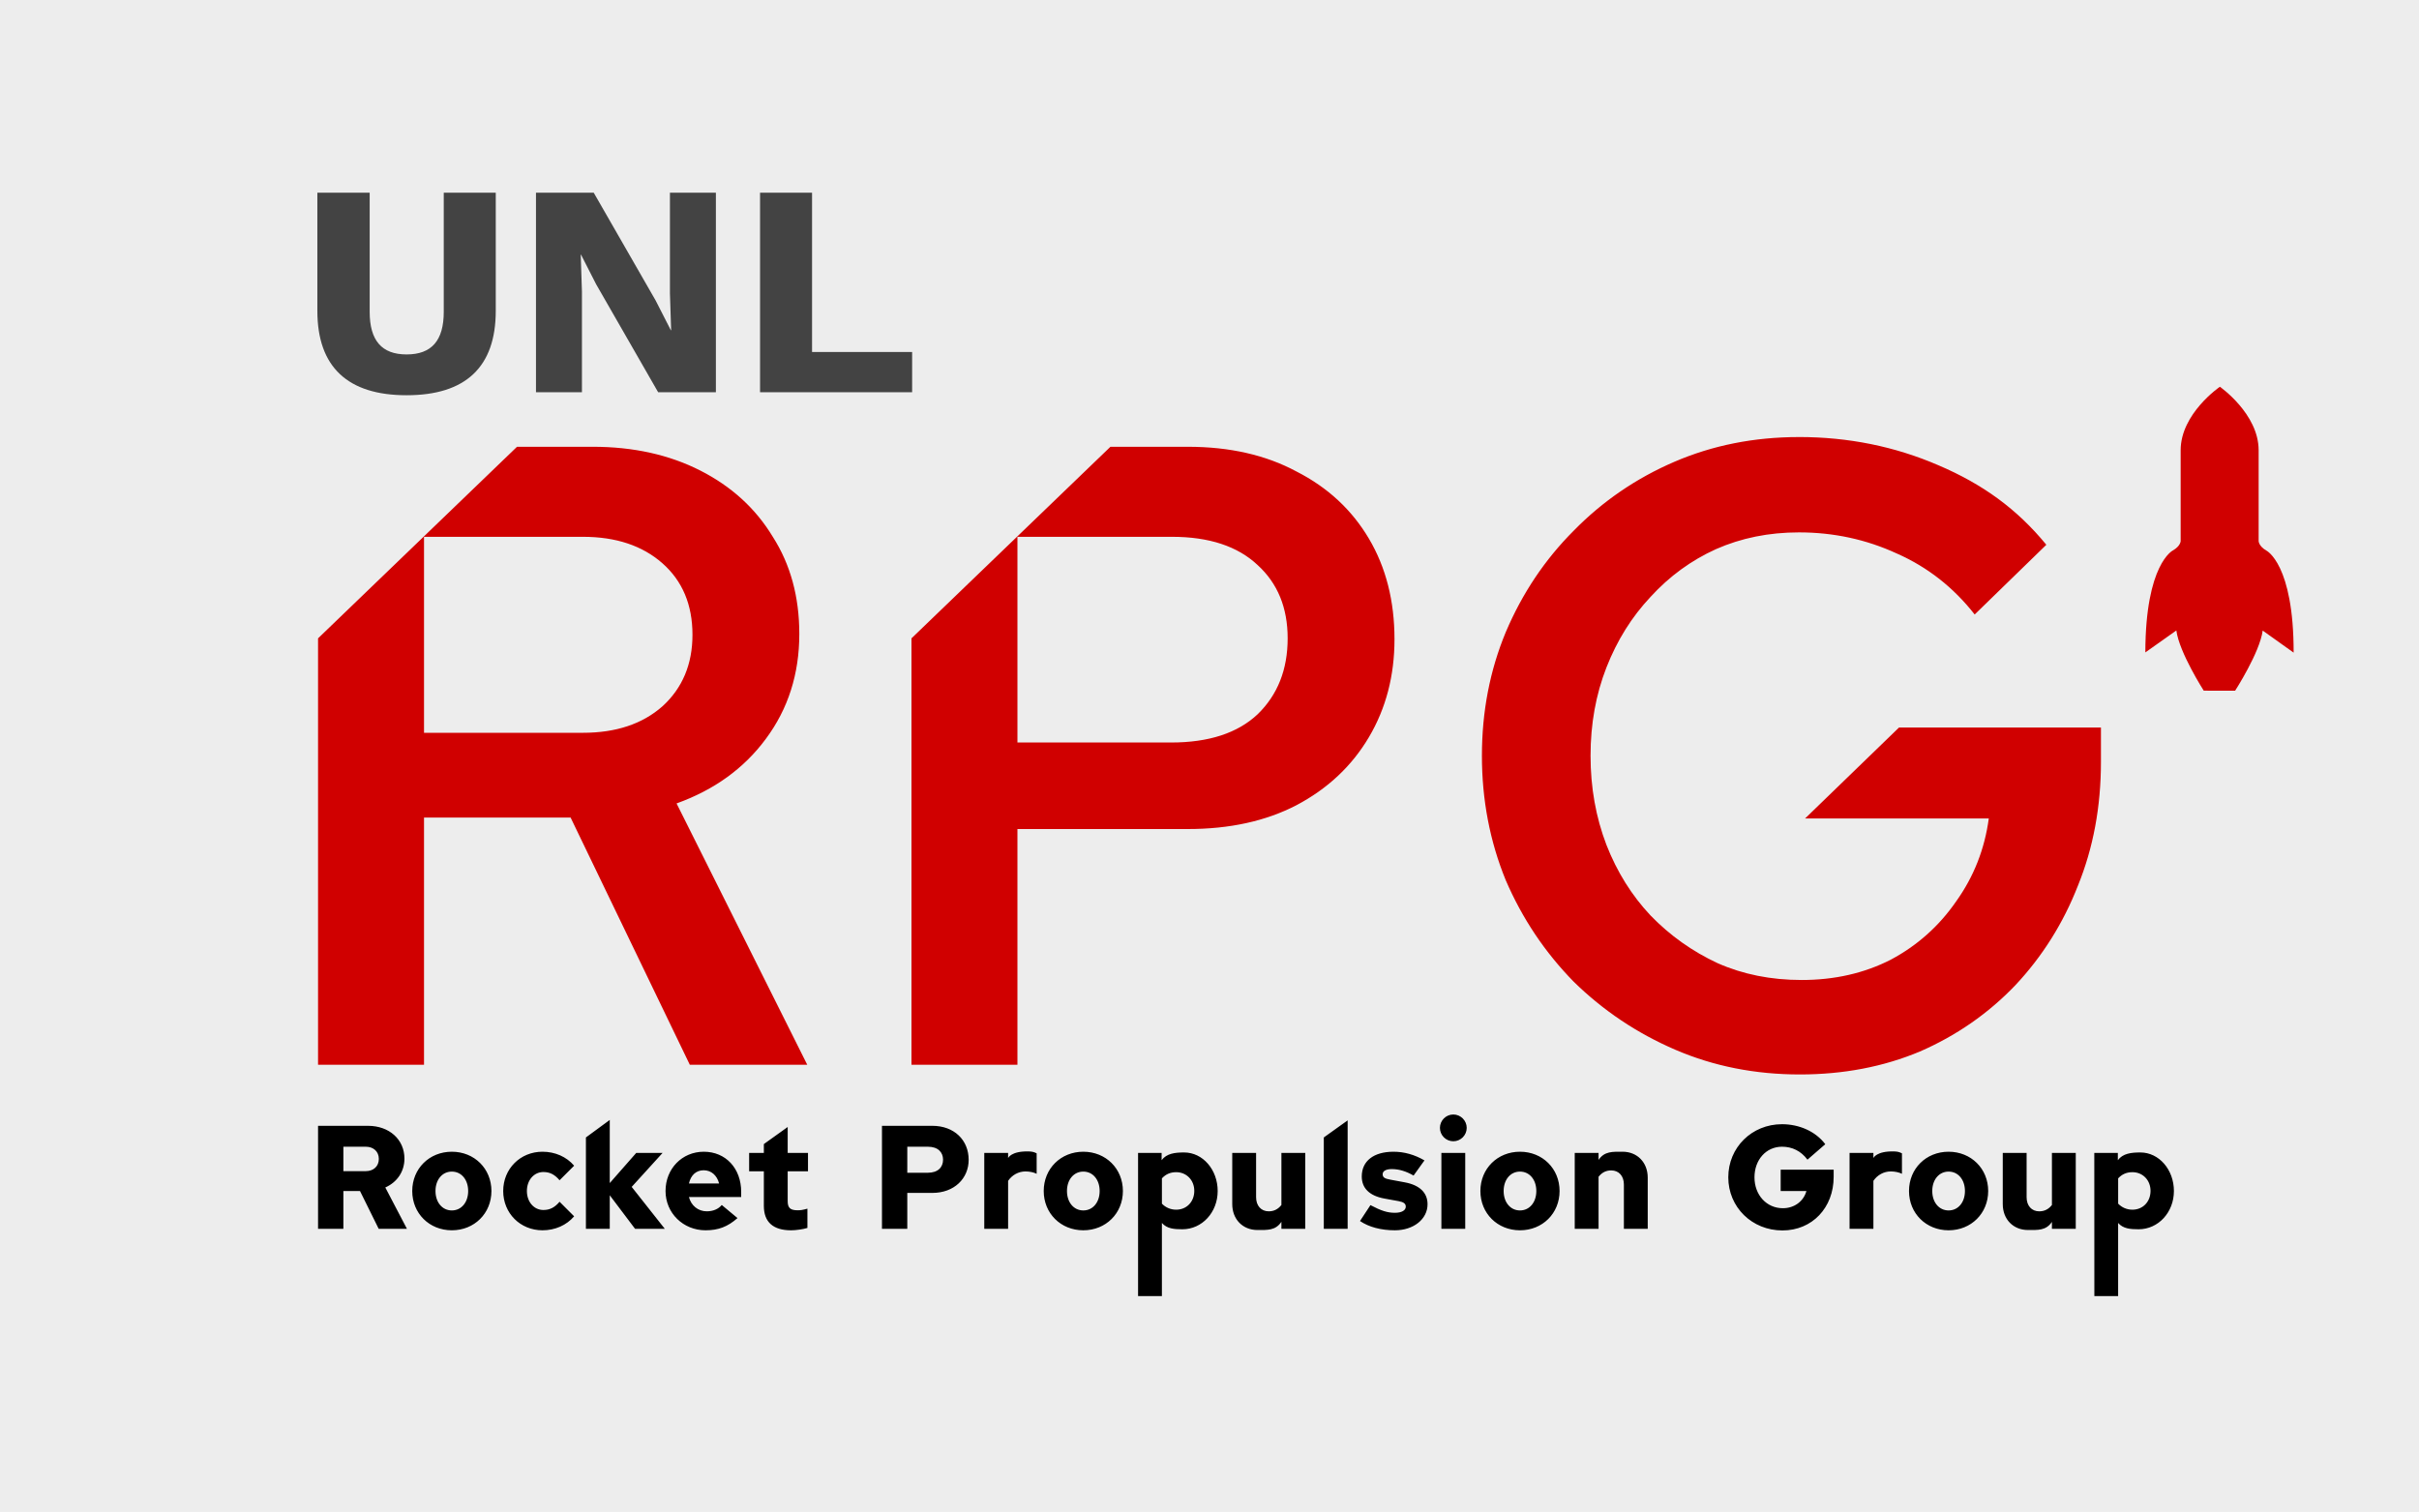
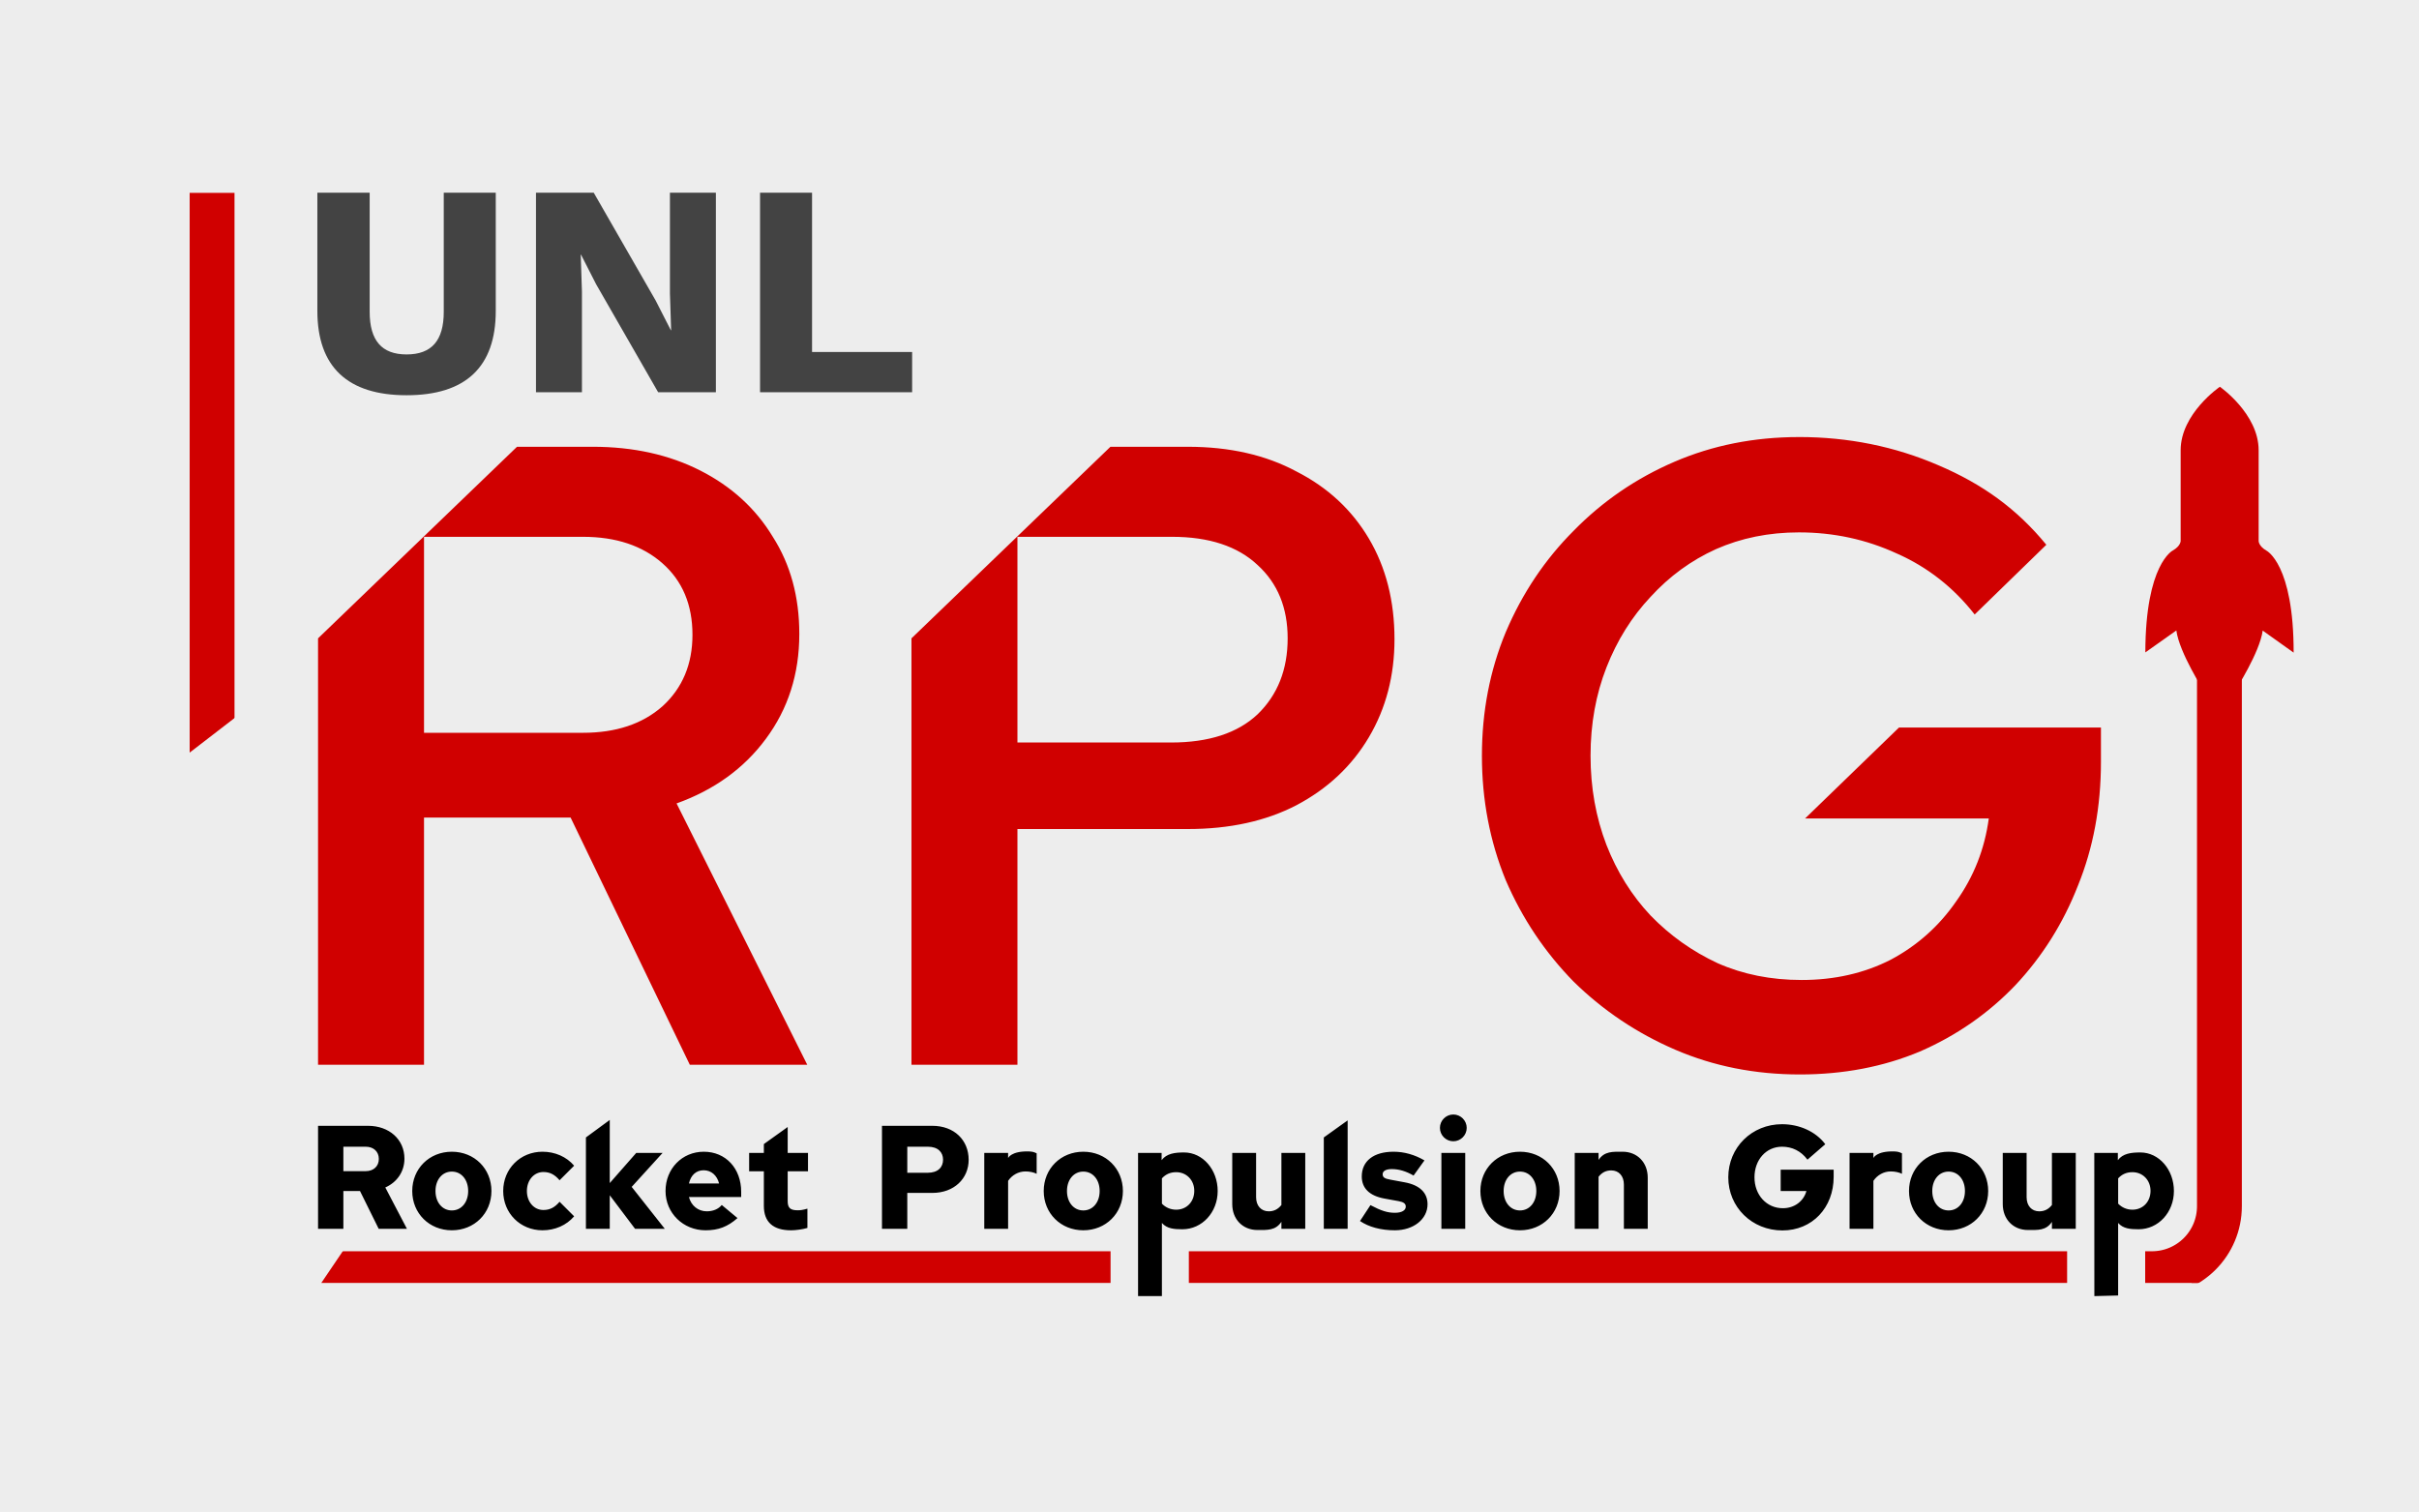
<svg xmlns="http://www.w3.org/2000/svg" width="1440" height="900" viewBox="0 0 381 238.125" version="1.1" id="svg1" xml:space="preserve">
  <defs id="defs1">
    <filter style="color-interpolation-filters:sRGB" id="filter9" x="0" y="0" width="1" height="1">
      <feColorMatrix values="1 0 0 0 0 0 1 0 0 0 0 0 1 0 0 0 0 0 5 -1 " result="colormatrix" id="feColorMatrix9" />
      <feComposite in2="colormatrix" operator="arithmetic" k2="0.617" result="composite" id="feComposite9" k1="0" k3="0" k4="0" />
    </filter>
    <filter id="mask-powermask-path-effect10_inverse" style="color-interpolation-filters:sRGB" height="100" width="100" x="-50" y="-50">
      <feColorMatrix id="mask-powermask-path-effect10_primitive1" values="1" type="saturate" result="fbSourceGraphic" />
      <feColorMatrix id="mask-powermask-path-effect10_primitive2" values="-1 0 0 0 1 0 -1 0 0 1 0 0 -1 0 1 0 0 0 1 0 " in="fbSourceGraphic" />
    </filter>
    <filter id="mask-powermask-path-effect19_inverse" style="color-interpolation-filters:sRGB" height="100" width="100" x="-50" y="-50">
      <feColorMatrix id="mask-powermask-path-effect19_primitive1" values="1" type="saturate" result="fbSourceGraphic" />
      <feColorMatrix id="mask-powermask-path-effect19_primitive2" values="-1 0 0 0 1 0 -1 0 0 1 0 0 -1 0 1 0 0 0 1 0 " in="fbSourceGraphic" />
    </filter>
    <filter id="mask-powermask-path-effect22_inverse" style="color-interpolation-filters:sRGB" height="100" width="100" x="-50" y="-50">
      <feColorMatrix id="mask-powermask-path-effect22_primitive1" values="1" type="saturate" result="fbSourceGraphic" />
      <feColorMatrix id="mask-powermask-path-effect22_primitive2" values="-1 0 0 0 1 0 -1 0 0 1 0 0 -1 0 1 0 0 0 1 0 " in="fbSourceGraphic" />
    </filter>
-     <clipPath clipPathUnits="userSpaceOnUse" id="clipPath3">
-       <g id="g9" style="fill:#ffffff;fill-opacity:1">
-         <rect style="fill:#ffffff;fill-opacity:1;stroke-width:0.695;stroke-linecap:round;stroke-linejoin:bevel" id="rect3" width="9.549" height="96.699" x="409.882" y="166.517" />
-         <rect style="fill:#ffffff;fill-opacity:1;stroke-width:1.337;stroke-linecap:round;stroke-linejoin:bevel" id="rect4" width="9.057" height="10.112" x="402.573" y="254.114" />
-         <rect style="fill:#ffffff;fill-opacity:1;stroke-width:1.268;stroke-linecap:round;stroke-linejoin:bevel" id="rect7" width="9.057" height="9.102" x="407.101" y="249.563" />
-         <rect style="fill:#ffffff;fill-opacity:1;stroke-width:0.637;stroke-linecap:round;stroke-linejoin:bevel" id="rect8" width="138.329" height="7.331" x="251.948" y="256.819" />
-         <path id="path8" style="fill:#ffffff;fill-opacity:1;stroke-width:0.421;stroke-linecap:round;stroke-linejoin:bevel" d="m 118.775,256.818 v 7.464 h -5.054 z m 0,0.008 v 7.448 h 120.842 v -7.448 z" />
-         <path id="path9" style="fill:#ffffff;fill-opacity:1;stroke-width:0.636;stroke-linecap:round;stroke-linejoin:bevel" d="m 94.282,90.186 h 7.646 v 82.539 h -7.646 z m 10e-7,88.432 v -5.892 h 7.646 z" />
+     <mask maskUnits="userSpaceOnUse" id="mask13">
+       <g id="g17" style="fill:#ffffff;fill-opacity:1">
+         <rect style="fill:#ffffff;fill-opacity:1;stroke-width:0.695;stroke-linecap:round;stroke-linejoin:bevel" id="rect13" width="9.549" height="96.699" x="409.882" y="166.517" />
+         <rect style="fill:#ffffff;fill-opacity:1;stroke-width:1.337;stroke-linecap:round;stroke-linejoin:bevel" id="rect14" width="9.057" height="10.112" x="402.573" y="254.114" />
+         <rect style="fill:#ffffff;fill-opacity:1;stroke-width:1.268;stroke-linecap:round;stroke-linejoin:bevel" id="rect15" width="9.057" height="9.102" x="407.101" y="249.563" />
+         <rect style="fill:#ffffff;fill-opacity:1;stroke-width:0.637;stroke-linecap:round;stroke-linejoin:bevel" id="rect16" width="138.329" height="7.331" x="251.948" y="256.819" />
+         <path id="path16" style="fill:#ffffff;fill-opacity:1;stroke-width:0.421;stroke-linecap:round;stroke-linejoin:bevel" d="m 118.775,256.818 v 7.464 h -5.054 z m 0,0.008 v 7.448 h 120.842 v -7.448 z" />
+         <path id="path17" style="fill:#ffffff;fill-opacity:1;stroke-width:0.636;stroke-linecap:round;stroke-linejoin:bevel" d="m 94.282,90.186 h 7.646 v 82.539 h -7.646 z m 10e-7,88.432 v -5.892 h 7.646 z" />
      </g>
-     </clipPath>
+     </mask>
  </defs>
  <g id="layer1" transform="translate(-64.70018,-59.82737)">
    <rect style="fill:#ededed;fill-opacity:1;stroke-width:0.627" id="rect6" width="381" height="238.125" x="64.7" y="59.827" />
-     <path id="rect5" style="fill:none;fill-opacity:1;stroke:#d00000;stroke-width:7.064;stroke-linecap:butt;stroke-linejoin:round;stroke-dasharray:none;stroke-opacity:1" d="m 98.105,90.186 v 159.646 c 0,5.901 4.751,10.652 10.652,10.652 h 294.858 c 5.901,0 10.652,-4.751 10.652,-10.652 V 90.186" clip-path="url(#clipPath3)" mask="none" />
-     <path id="path1-3" style="font-weight:bold;font-size:23.181px;font-family:'Red Hat Text';-inkscape-font-specification:'Red Hat Text Bold';stroke-width:0.724" d="m 251.205,241.386 c -1.437,0 -2.758,0.151 -3.547,1.218 v -1.148 h -3.709 v 22.56 h 3.755 v -11.523 c 0.788,0.904 1.924,0.994 3.222,0.994 3.106,0 5.563,-2.666 5.563,-6.027 0,-3.361 -2.342,-6.074 -5.285,-6.074 z m -1.252,3.106 c 1.623,0 2.851,1.252 2.851,2.944 0,1.715 -1.205,2.967 -2.851,2.967 -0.881,0 -1.669,-0.348 -2.248,-0.95 v -3.987 c 0.603,-0.649 1.321,-0.974 2.248,-0.974 z m 113.059,-3.269 c -2.782,-0.07 -3.245,1.041 -3.245,1.041 v -0.809 h -3.755 v 11.961 h 3.755 v -7.557 c 0.603,-0.904 1.623,-1.484 2.735,-1.484 0.649,0 1.298,0.139 1.762,0.371 v -3.223 c -0.464,-0.232 -0.718,-0.278 -1.252,-0.301 z m -69.41,-5.818 c -1.159,0 -2.109,0.95 -2.109,2.109 0,1.159 0.95,2.109 2.109,2.109 1.159,0 2.11,-0.95 2.11,-2.109 0,-1.159 -0.951,-2.109 -2.11,-2.109 z m -132.863,0.858 -3.755,2.758 v 14.396 h 3.755 v -5.285 l 3.987,5.285 h 4.683 l -5.216,-6.606 4.868,-5.355 h -4.15 l -4.172,4.752 z m 116.219,0.069 -3.755,2.689 v 14.396 h 3.755 z m 68.413,0.603 c -4.752,0 -8.461,3.662 -8.461,8.368 0,4.706 3.732,8.368 8.53,8.368 4.682,0 8.067,-3.57 8.067,-8.438 v -1.136 h -8.345 v 3.361 h 4.057 c -0.44,1.599 -1.878,2.712 -3.709,2.712 -2.573,0 -4.474,-2.086 -4.474,-4.868 0,-2.758 1.832,-4.821 4.335,-4.821 1.599,0 2.99,0.672 4.01,2.04 l 2.805,-2.434 c -1.507,-2.017 -4.103,-3.152 -6.815,-3.152 z m -230.576,0.255 v 16.226 h 3.987 v -5.957 h 2.619 l 2.944,5.957 h 4.45 l -3.408,-6.514 c 1.831,-0.811 3.014,-2.48 3.014,-4.543 0,-3.013 -2.388,-5.169 -5.726,-5.169 z m 88.819,0 v 16.226 h 3.987 v -5.656 h 3.94 c 3.454,0 5.726,-2.272 5.726,-5.216 0,-3.106 -2.272,-5.355 -5.726,-5.355 z m -14.85,0.186 -3.755,2.689 5.2e-4,1.391 h -2.318 v 2.897 h 2.318 v 5.448 c 0,2.55 1.46,3.848 4.288,3.848 0.765,0 1.878,-0.162 2.573,-0.371 v -3.037 c -0.742,0.209 -1.089,0.255 -1.53,0.255 -1.159,0 -1.577,-0.371 -1.577,-1.437 v -4.706 h 3.199 v -2.897 h -3.199 z m -69.982,3.106 h 3.523 c 1.229,0 2.063,0.765 2.063,1.924 0,1.159 -0.835,1.924 -2.063,1.924 h -3.523 z m 88.82,0 h 3.245 c 1.599,0 2.387,0.881 2.387,2.04 0,1.182 -0.788,2.063 -2.411,2.063 h -3.222 z m 19.124,0.742 c -2.782,-0.07 -3.245,1.041 -3.245,1.041 v -0.809 h -3.755 v 11.961 h 3.755 v -7.557 c 0.603,-0.904 1.623,-1.484 2.735,-1.484 0.649,0 1.298,0.139 1.762,0.371 v -3.223 c -0.464,-0.232 -0.718,-0.278 -1.252,-0.301 z m -90.86,0.046 c -3.547,0 -6.236,2.666 -6.236,6.189 0,3.523 2.689,6.189 6.236,6.189 3.547,0 6.236,-2.666 6.236,-6.189 0,-3.523 -2.689,-6.189 -6.236,-6.189 z m 14.279,0 c -3.5,0 -6.189,2.689 -6.189,6.189 0,3.5 2.689,6.189 6.189,6.189 1.97,0 3.778,-0.788 4.984,-2.202 l -2.295,-2.294 c -0.765,0.904 -1.53,1.298 -2.55,1.298 -1.484,0 -2.596,-1.275 -2.596,-2.991 0,-1.715 1.113,-2.991 2.596,-2.991 1.02,0 1.785,0.394 2.55,1.298 l 2.295,-2.294 c -1.205,-1.414 -3.013,-2.202 -4.984,-2.202 z m 25.406,0 c -3.431,0 -6.027,2.689 -6.027,6.189 0,3.477 2.782,6.189 6.305,6.189 2.017,0 3.477,-0.556 5.03,-1.924 l -2.48,-2.063 c -0.533,0.649 -1.367,0.997 -2.364,0.997 -1.368,0 -2.457,-0.904 -2.805,-2.248 h 8.229 v -0.811 c 0,-3.709 -2.434,-6.328 -5.888,-6.328 z m 59.774,0 c -3.547,0 -6.236,2.666 -6.236,6.189 0,3.523 2.689,6.189 6.236,6.189 3.547,0 6.236,-2.666 6.236,-6.189 0,-3.523 -2.689,-6.189 -6.236,-6.189 z m 48.865,0 c -3.129,0 -5.007,1.46 -5.007,3.894 0,1.854 1.206,3.037 3.524,3.477 l 2.294,0.417 c 0.765,0.139 1.113,0.394 1.113,0.858 0,0.603 -0.649,0.974 -1.716,0.974 -1.159,0 -2.132,-0.302 -3.848,-1.206 l -1.646,2.504 c 1.391,0.95 3.315,1.46 5.494,1.46 2.944,0 5.146,-1.762 5.146,-4.103 0,-1.808 -1.228,-3.014 -3.593,-3.454 l -2.249,-0.417 c -0.927,-0.162 -1.228,-0.371 -1.228,-0.858 0,-0.51 0.533,-0.811 1.437,-0.811 1.113,0 2.225,0.325 3.431,1.02 l 1.715,-2.387 c -1.553,-0.904 -3.199,-1.368 -4.868,-1.368 z m 19.912,0 c -3.547,0 -6.236,2.666 -6.236,6.189 0,3.523 2.689,6.189 6.236,6.189 3.547,0 6.236,-2.666 6.236,-6.189 0,-3.523 -2.689,-6.189 -6.236,-6.189 z m 16.157,0 c -1.553,0 -2.851,-0.1 -3.779,1.291 v -1.105 h -3.755 v 11.961 h 3.755 v -8.206 c 0.533,-0.672 1.182,-0.997 1.993,-0.997 1.205,0 1.994,0.881 1.994,2.225 v 6.977 h 3.755 v -8.067 c 0,-2.388 -1.646,-4.08 -3.964,-4.08 z m 51.351,0 c -3.547,0 -6.236,2.666 -6.236,6.189 0,3.523 2.689,6.189 6.236,6.189 3.547,0 6.236,-2.666 6.236,-6.189 0,-3.523 -2.689,-6.189 -6.236,-6.189 z m 30.204,0.116 c -1.437,0 -2.758,0.151 -3.547,1.218 v -1.148 h -3.709 l 0.01,22.56 3.745,0 v -11.523 c 0.788,0.904 1.924,0.994 3.222,0.994 3.106,0 5.563,-2.666 5.563,-6.027 0,-3.361 -2.342,-6.074 -5.285,-6.074 z m -143.031,0.07 v 8.067 c 0,2.388 1.646,4.08 3.964,4.08 1.553,0 2.851,0.1 3.779,-1.291 v 1.105 h 3.755 v -11.961 h -3.755 v 8.206 c -0.533,0.672 -1.182,0.997 -1.994,0.997 -1.205,0 -1.993,-0.881 -1.993,-2.225 v -6.977 z m 32.94,0 v 11.961 h 3.755 v -11.961 z m 88.418,0 v 8.067 c 0,2.388 1.646,4.08 3.964,4.08 1.553,0 2.851,0.112 3.779,-1.278 v 1.093 h 3.755 v -11.961 h -3.755 v 8.206 c -0.533,0.672 -1.182,0.997 -1.994,0.997 -1.205,0 -1.993,-0.881 -1.993,-2.225 v -6.977 z m -204.614,2.735 c 1.205,0 2.109,0.811 2.434,2.086 h -4.752 c 0.301,-1.321 1.136,-2.086 2.318,-2.086 z m -39.662,0.209 c 1.507,0 2.573,1.275 2.573,3.06 0,1.785 -1.066,3.06 -2.573,3.06 -1.507,0 -2.573,-1.275 -2.573,-3.06 0,-1.785 1.066,-3.06 2.573,-3.06 z m 99.46,0 c 1.507,0 2.573,1.275 2.573,3.06 0,1.785 -1.066,3.06 -2.573,3.06 -1.507,0 -2.573,-1.275 -2.573,-3.06 0,-1.785 1.066,-3.06 2.573,-3.06 z m 68.777,0 c 1.507,0 2.573,1.275 2.573,3.06 0,1.785 -1.066,3.06 -2.573,3.06 -1.507,0 -2.573,-1.275 -2.573,-3.06 0,-1.785 1.066,-3.06 2.573,-3.06 z m 67.509,0 c 1.507,0 2.573,1.275 2.573,3.06 0,1.785 -1.066,3.06 -2.573,3.06 -1.507,0 -2.573,-1.275 -2.573,-3.06 0,-1.785 1.066,-3.06 2.573,-3.06 z m 28.953,0.092 c 1.623,0 2.851,1.252 2.851,2.944 0,1.715 -1.205,2.967 -2.851,2.967 -0.881,0 -1.669,-0.348 -2.248,-0.95 v -3.987 c 0.603,-0.649 1.321,-0.974 2.248,-0.974 z" />
+     <path id="rect5" style="fill:none;fill-opacity:1;stroke:#d00000;stroke-width:7.064;stroke-linecap:butt;stroke-linejoin:round;stroke-dasharray:none;stroke-opacity:1" d="m 98.105,90.186 v 159.646 c 0,5.901 4.751,10.652 10.652,10.652 h 294.858 c 5.901,0 10.652,-4.751 10.652,-10.652 V 90.186" clip-path="none" mask="url(#mask13)" />
+     <path id="path1-3" style="font-weight:bold;font-size:23.181px;font-family:'Red Hat Text';-inkscape-font-specification:'Red Hat Text Bold';stroke-width:0.724" d="m 251.205,241.386 c -1.437,0 -2.758,0.151 -3.547,1.218 v -1.148 h -3.709 v 22.56 h 3.755 v -11.523 c 0.788,0.904 1.924,0.994 3.222,0.994 3.106,0 5.563,-2.666 5.563,-6.027 0,-3.361 -2.342,-6.074 -5.285,-6.074 z m -1.252,3.106 c 1.623,0 2.851,1.252 2.851,2.944 0,1.715 -1.205,2.967 -2.851,2.967 -0.881,0 -1.669,-0.348 -2.248,-0.95 v -3.987 c 0.603,-0.649 1.321,-0.974 2.248,-0.974 z m 113.059,-3.269 c -2.782,-0.07 -3.245,1.041 -3.245,1.041 v -0.809 h -3.755 v 11.961 h 3.755 v -7.557 c 0.603,-0.904 1.623,-1.484 2.735,-1.484 0.649,0 1.298,0.139 1.762,0.371 v -3.223 c -0.464,-0.232 -0.718,-0.278 -1.252,-0.301 z m -69.41,-5.818 c -1.159,0 -2.109,0.95 -2.109,2.109 0,1.159 0.95,2.109 2.109,2.109 1.159,0 2.11,-0.95 2.11,-2.109 0,-1.159 -0.951,-2.109 -2.11,-2.109 z m -132.863,0.858 -3.755,2.758 v 14.396 h 3.755 v -5.285 l 3.987,5.285 h 4.683 l -5.216,-6.606 4.868,-5.355 h -4.15 l -4.172,4.752 z m 116.219,0.069 -3.755,2.689 v 14.396 h 3.755 z m 68.413,0.603 c -4.752,0 -8.461,3.662 -8.461,8.368 0,4.706 3.732,8.368 8.53,8.368 4.682,0 8.067,-3.57 8.067,-8.438 v -1.136 h -8.345 v 3.361 h 4.057 c -0.44,1.599 -1.878,2.712 -3.709,2.712 -2.573,0 -4.474,-2.086 -4.474,-4.868 0,-2.758 1.832,-4.821 4.335,-4.821 1.599,0 2.99,0.672 4.01,2.04 l 2.805,-2.434 c -1.507,-2.017 -4.103,-3.152 -6.815,-3.152 z m -230.576,0.255 v 16.226 h 3.987 v -5.957 h 2.619 l 2.944,5.957 h 4.45 l -3.408,-6.514 c 1.831,-0.811 3.014,-2.48 3.014,-4.543 0,-3.013 -2.388,-5.169 -5.726,-5.169 z m 88.819,0 v 16.226 h 3.987 v -5.656 h 3.94 c 3.454,0 5.726,-2.272 5.726,-5.216 0,-3.106 -2.272,-5.355 -5.726,-5.355 z m -14.85,0.186 -3.755,2.689 5.2e-4,1.391 h -2.318 v 2.897 h 2.318 v 5.448 c 0,2.55 1.46,3.848 4.288,3.848 0.765,0 1.878,-0.162 2.573,-0.371 v -3.037 c -0.742,0.209 -1.089,0.255 -1.53,0.255 -1.159,0 -1.577,-0.371 -1.577,-1.437 v -4.706 h 3.199 v -2.897 h -3.199 z m -69.982,3.106 h 3.523 c 1.229,0 2.063,0.765 2.063,1.924 0,1.159 -0.835,1.924 -2.063,1.924 h -3.523 z m 88.82,0 h 3.245 c 1.599,0 2.387,0.881 2.387,2.04 0,1.182 -0.788,2.063 -2.411,2.063 h -3.222 z m 19.124,0.742 c -2.782,-0.07 -3.245,1.041 -3.245,1.041 v -0.809 h -3.755 v 11.961 h 3.755 v -7.557 c 0.603,-0.904 1.623,-1.484 2.735,-1.484 0.649,0 1.298,0.139 1.762,0.371 v -3.223 c -0.464,-0.232 -0.718,-0.278 -1.252,-0.301 z m -90.86,0.046 c -3.547,0 -6.236,2.666 -6.236,6.189 0,3.523 2.689,6.189 6.236,6.189 3.547,0 6.236,-2.666 6.236,-6.189 0,-3.523 -2.689,-6.189 -6.236,-6.189 z m 14.279,0 c -3.5,0 -6.189,2.689 -6.189,6.189 0,3.5 2.689,6.189 6.189,6.189 1.97,0 3.778,-0.788 4.984,-2.202 l -2.295,-2.294 c -0.765,0.904 -1.53,1.298 -2.55,1.298 -1.484,0 -2.596,-1.275 -2.596,-2.991 0,-1.715 1.113,-2.991 2.596,-2.991 1.02,0 1.785,0.394 2.55,1.298 l 2.295,-2.294 c -1.205,-1.414 -3.013,-2.202 -4.984,-2.202 z m 25.406,0 c -3.431,0 -6.027,2.689 -6.027,6.189 0,3.477 2.782,6.189 6.305,6.189 2.017,0 3.477,-0.556 5.03,-1.924 l -2.48,-2.063 c -0.533,0.649 -1.367,0.997 -2.364,0.997 -1.368,0 -2.457,-0.904 -2.805,-2.248 h 8.229 v -0.811 c 0,-3.709 -2.434,-6.328 -5.888,-6.328 z m 59.774,0 c -3.547,0 -6.236,2.666 -6.236,6.189 0,3.523 2.689,6.189 6.236,6.189 3.547,0 6.236,-2.666 6.236,-6.189 0,-3.523 -2.689,-6.189 -6.236,-6.189 z m 48.865,0 c -3.129,0 -5.007,1.46 -5.007,3.894 0,1.854 1.206,3.037 3.524,3.477 l 2.294,0.417 c 0.765,0.139 1.113,0.394 1.113,0.858 0,0.603 -0.649,0.974 -1.716,0.974 -1.159,0 -2.132,-0.302 -3.848,-1.206 l -1.646,2.504 c 1.391,0.95 3.315,1.46 5.494,1.46 2.944,0 5.146,-1.762 5.146,-4.103 0,-1.808 -1.228,-3.014 -3.593,-3.454 l -2.249,-0.417 c -0.927,-0.162 -1.228,-0.371 -1.228,-0.858 0,-0.51 0.533,-0.811 1.437,-0.811 1.113,0 2.225,0.325 3.431,1.02 l 1.715,-2.387 c -1.553,-0.904 -3.199,-1.368 -4.868,-1.368 z m 19.912,0 c -3.547,0 -6.236,2.666 -6.236,6.189 0,3.523 2.689,6.189 6.236,6.189 3.547,0 6.236,-2.666 6.236,-6.189 0,-3.523 -2.689,-6.189 -6.236,-6.189 z m 16.157,0 c -1.553,0 -2.851,-0.1 -3.779,1.291 v -1.105 h -3.755 v 11.961 h 3.755 v -8.206 c 0.533,-0.672 1.182,-0.997 1.993,-0.997 1.205,0 1.994,0.881 1.994,2.225 v 6.977 h 3.755 v -8.067 c 0,-2.388 -1.646,-4.08 -3.964,-4.08 z m 51.351,0 c -3.547,0 -6.236,2.666 -6.236,6.189 0,3.523 2.689,6.189 6.236,6.189 3.547,0 6.236,-2.666 6.236,-6.189 0,-3.523 -2.689,-6.189 -6.236,-6.189 z m 30.204,0.116 c -1.437,0 -2.758,0.151 -3.547,1.218 v -1.148 h -3.709 l 0.01,22.56 3.745,-0.096 0,-11.428 c 0.788,0.904 1.924,0.994 3.222,0.994 3.106,0 5.563,-2.666 5.563,-6.027 0,-3.361 -2.342,-6.074 -5.285,-6.074 z m -143.031,0.07 v 8.067 c 0,2.388 1.646,4.08 3.964,4.08 1.553,0 2.851,0.1 3.779,-1.291 v 1.105 h 3.755 v -11.961 h -3.755 v 8.206 c -0.533,0.672 -1.182,0.997 -1.994,0.997 -1.205,0 -1.993,-0.881 -1.993,-2.225 v -6.977 z m 32.94,0 v 11.961 h 3.755 v -11.961 z m 88.418,0 v 8.067 c 0,2.388 1.646,4.08 3.964,4.08 1.553,0 2.851,0.112 3.779,-1.278 v 1.093 h 3.755 v -11.961 h -3.755 v 8.206 c -0.533,0.672 -1.182,0.997 -1.994,0.997 -1.205,0 -1.993,-0.881 -1.993,-2.225 v -6.977 z m -204.614,2.735 c 1.205,0 2.109,0.811 2.434,2.086 h -4.752 c 0.301,-1.321 1.136,-2.086 2.318,-2.086 z m -39.662,0.209 c 1.507,0 2.573,1.275 2.573,3.06 0,1.785 -1.066,3.06 -2.573,3.06 -1.507,0 -2.573,-1.275 -2.573,-3.06 0,-1.785 1.066,-3.06 2.573,-3.06 z m 99.46,0 c 1.507,0 2.573,1.275 2.573,3.06 0,1.785 -1.066,3.06 -2.573,3.06 -1.507,0 -2.573,-1.275 -2.573,-3.06 0,-1.785 1.066,-3.06 2.573,-3.06 z m 68.777,0 c 1.507,0 2.573,1.275 2.573,3.06 0,1.785 -1.066,3.06 -2.573,3.06 -1.507,0 -2.573,-1.275 -2.573,-3.06 0,-1.785 1.066,-3.06 2.573,-3.06 z m 67.509,0 c 1.507,0 2.573,1.275 2.573,3.06 0,1.785 -1.066,3.06 -2.573,3.06 -1.507,0 -2.573,-1.275 -2.573,-3.06 0,-1.785 1.066,-3.06 2.573,-3.06 z m 28.953,0.092 c 1.623,0 2.851,1.252 2.851,2.944 0,1.715 -1.205,2.967 -2.851,2.967 -0.881,0 -1.669,-0.348 -2.248,-0.95 v -3.987 c 0.603,-0.649 1.321,-0.974 2.248,-0.974 z" />
    <path id="text35" clip-path="none" mask="none" style="font-weight:600;font-size:139.084px;font-family:'Red Hat Text';-inkscape-font-specification:'Red Hat Text Semi-Bold';letter-spacing:0px;word-spacing:0px;fill:#d00000;stroke-width:2.218;stroke-linecap:round;stroke-linejoin:bevel" d="m 348.038,128.681 c -7.047,0 -13.584,1.298 -19.611,3.894 -6.027,2.596 -11.312,6.213 -15.855,10.849 -4.543,4.543 -8.114,9.875 -10.71,15.994 -2.504,6.027 -3.755,12.517 -3.755,19.472 0,6.954 1.251,13.492 3.755,19.611 2.596,6.027 6.167,11.358 10.71,15.994 4.636,4.543 9.967,8.113 15.994,10.709 6.027,2.596 12.564,3.894 19.611,3.894 6.861,0 13.167,-1.206 18.916,-3.616 5.749,-2.504 10.756,-5.98 15.021,-10.431 4.265,-4.543 7.557,-9.783 9.875,-15.717 2.411,-5.934 3.616,-12.425 3.616,-19.472 v -5.424 h -31.801 l -14.792,14.325 h 28.93 c -0.649,4.822 -2.364,9.18 -5.146,13.074 -2.689,3.894 -6.12,6.954 -10.292,9.179 -4.173,2.133 -8.855,3.199 -14.047,3.199 -4.822,0 -9.226,-0.881 -13.213,-2.643 -3.987,-1.854 -7.511,-4.358 -10.57,-7.511 -2.967,-3.153 -5.285,-6.861 -6.954,-11.126 -1.669,-4.358 -2.504,-9.041 -2.504,-14.048 0,-5.007 0.835,-9.643 2.504,-13.908 1.669,-4.265 3.987,-7.974 6.954,-11.127 2.967,-3.245 6.398,-5.748 10.292,-7.51 3.987,-1.762 8.345,-2.643 13.074,-2.643 5.471,0 10.617,1.112 15.438,3.338 4.822,2.133 8.902,5.332 12.24,9.597 l 11.286,-10.983 c -4.636,-5.656 -10.034,-9.555 -16.989,-12.522 -6.861,-2.967 -14.187,-4.451 -21.975,-4.451 z m -201.904,1.53 -31.34,30.182 v 67.177 h 16.69 v -38.944 h 23.088 l 18.776,38.944 h 18.498 l -20.584,-41.169 c 5.934,-2.133 10.616,-5.517 14.047,-10.153 3.523,-4.729 5.285,-10.246 5.285,-16.551 0,-5.842 -1.391,-10.941 -4.173,-15.299 -2.689,-4.451 -6.49,-7.928 -11.404,-10.431 -4.914,-2.504 -10.571,-3.755 -16.968,-3.755 z m 93.465,0 -31.34,30.182 v 67.177 h 16.69 v -37.136 h 26.843 c 6.583,0 12.286,-1.252 17.107,-3.755 4.914,-2.596 8.716,-6.166 11.405,-10.709 2.689,-4.543 4.033,-9.69 4.033,-15.438 0,-6.027 -1.344,-11.312 -4.033,-15.855 -2.689,-4.543 -6.491,-8.067 -11.405,-10.57 -4.822,-2.596 -10.524,-3.894 -17.107,-3.894 z M 131.485,144.397 h 25.035 c 5.192,0 9.364,1.391 12.517,4.172 3.153,2.782 4.729,6.537 4.729,11.265 0,4.636 -1.576,8.392 -4.729,11.266 -3.153,2.782 -7.325,4.172 -12.517,4.172 h -25.035 z m 93.465,0 h 24.34 c 5.842,0 10.339,1.483 13.491,4.45 3.153,2.874 4.729,6.722 4.729,11.544 0,4.914 -1.576,8.901 -4.729,11.961 -3.153,2.967 -7.696,4.451 -13.63,4.451 h -24.201 z" />
    <path d="m 142.784,90.186 h -8.191 v 18.764 c 0,4.524 -1.905,6.715 -5.858,6.715 -3.905,0 -5.81,-2.191 -5.81,-6.715 V 90.186 h -8.239 v 18.621 c 0,8.858 4.81,13.287 14.049,13.287 9.287,0 14.049,-4.429 14.049,-13.287 z m 34.671,0 h -7.239 v 15.859 l 0.191,5.81 h -0.048 l -2.381,-4.667 -9.763,-17.002 h -9.096 v 31.432 h 7.239 v -15.859 l -0.191,-5.81 h 0.048 l 2.381,4.667 9.763,17.002 h 9.096 z m 15.145,25.098 V 90.186 h -8.191 v 31.432 h 23.955 v -6.334 z" id="text7" style="font-weight:bold;font-size:47.625px;font-family:'Work Sans';-inkscape-font-specification:'Work Sans Bold';fill:#434343;stroke-width:0.724" aria-label="UNL" />
    <path id="rect12-6-1" style="display:inline;fill:#d00000;fill-opacity:1;stroke-width:6.391;stroke-linejoin:round" d="m 414.338,120.759 c 0,0 -6.178,4.217 -6.178,10.002 l -1e-5,14.304 c 0,0 -0.004,0.777 -1.223,1.481 0,0 -4.319,2.094 -4.339,16.062 l 4.884,-3.458 c 0.45,3.457 4.314,9.485 4.314,9.485 l 4.943,0.007 c 0,0 3.882,-6.016 4.343,-9.472 l 4.873,3.473 c 0.021,-13.967 -4.292,-16.075 -4.292,-16.075 -1.22,-0.704 -1.22,-1.503 -1.22,-1.503 l 10e-6,-14.304 c -10e-6,-5.754 -6.104,-10.002 -6.104,-10.002 z" />
  </g>
</svg>
